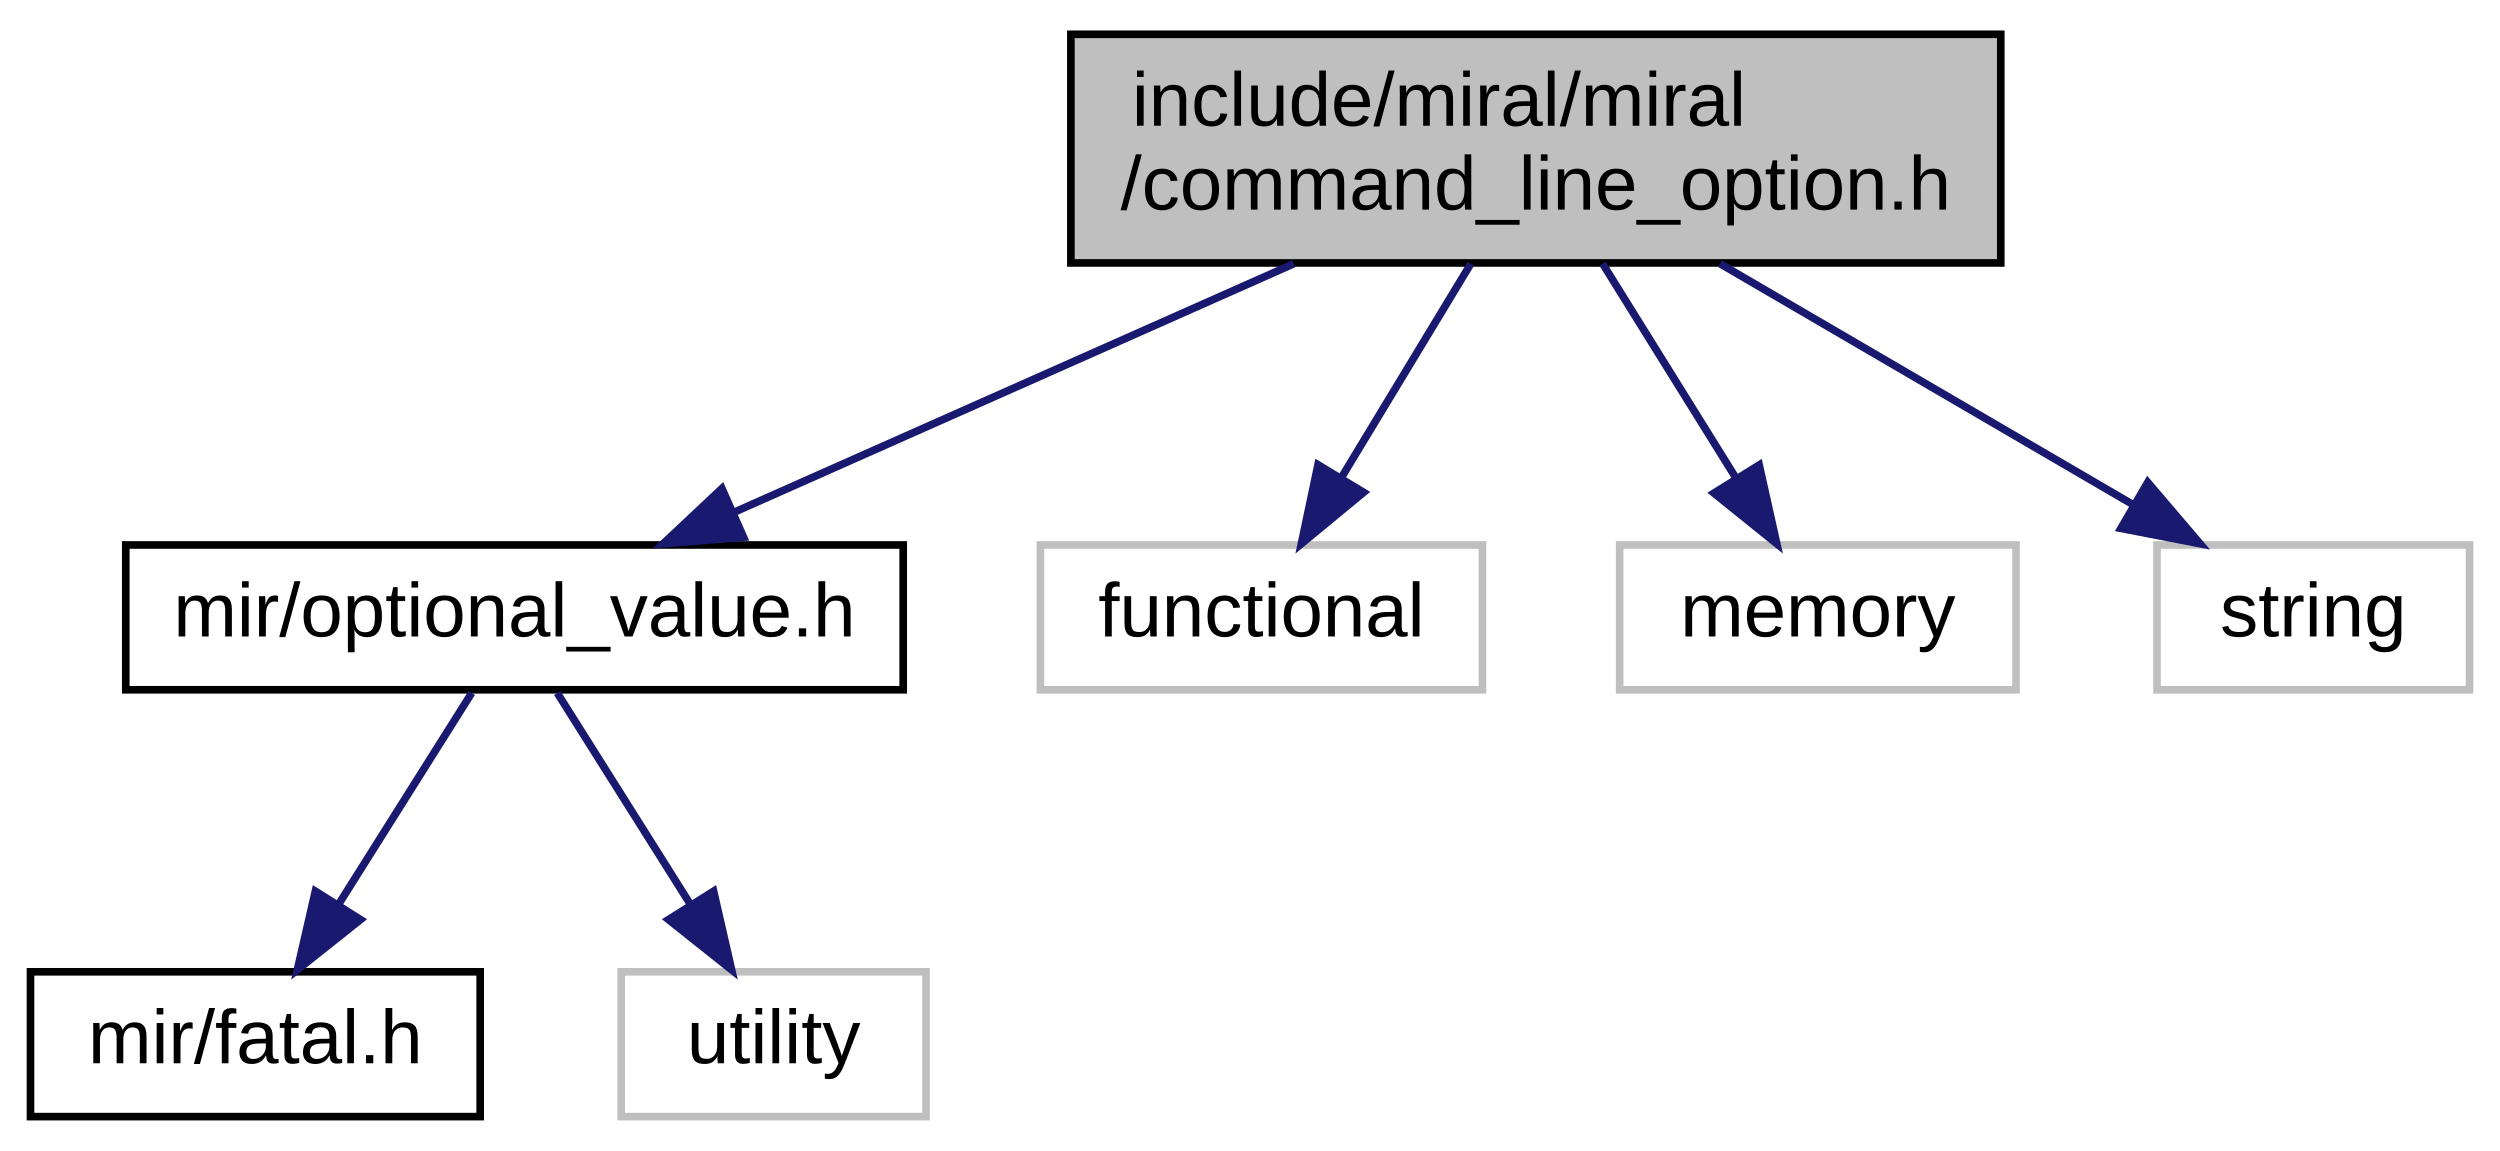
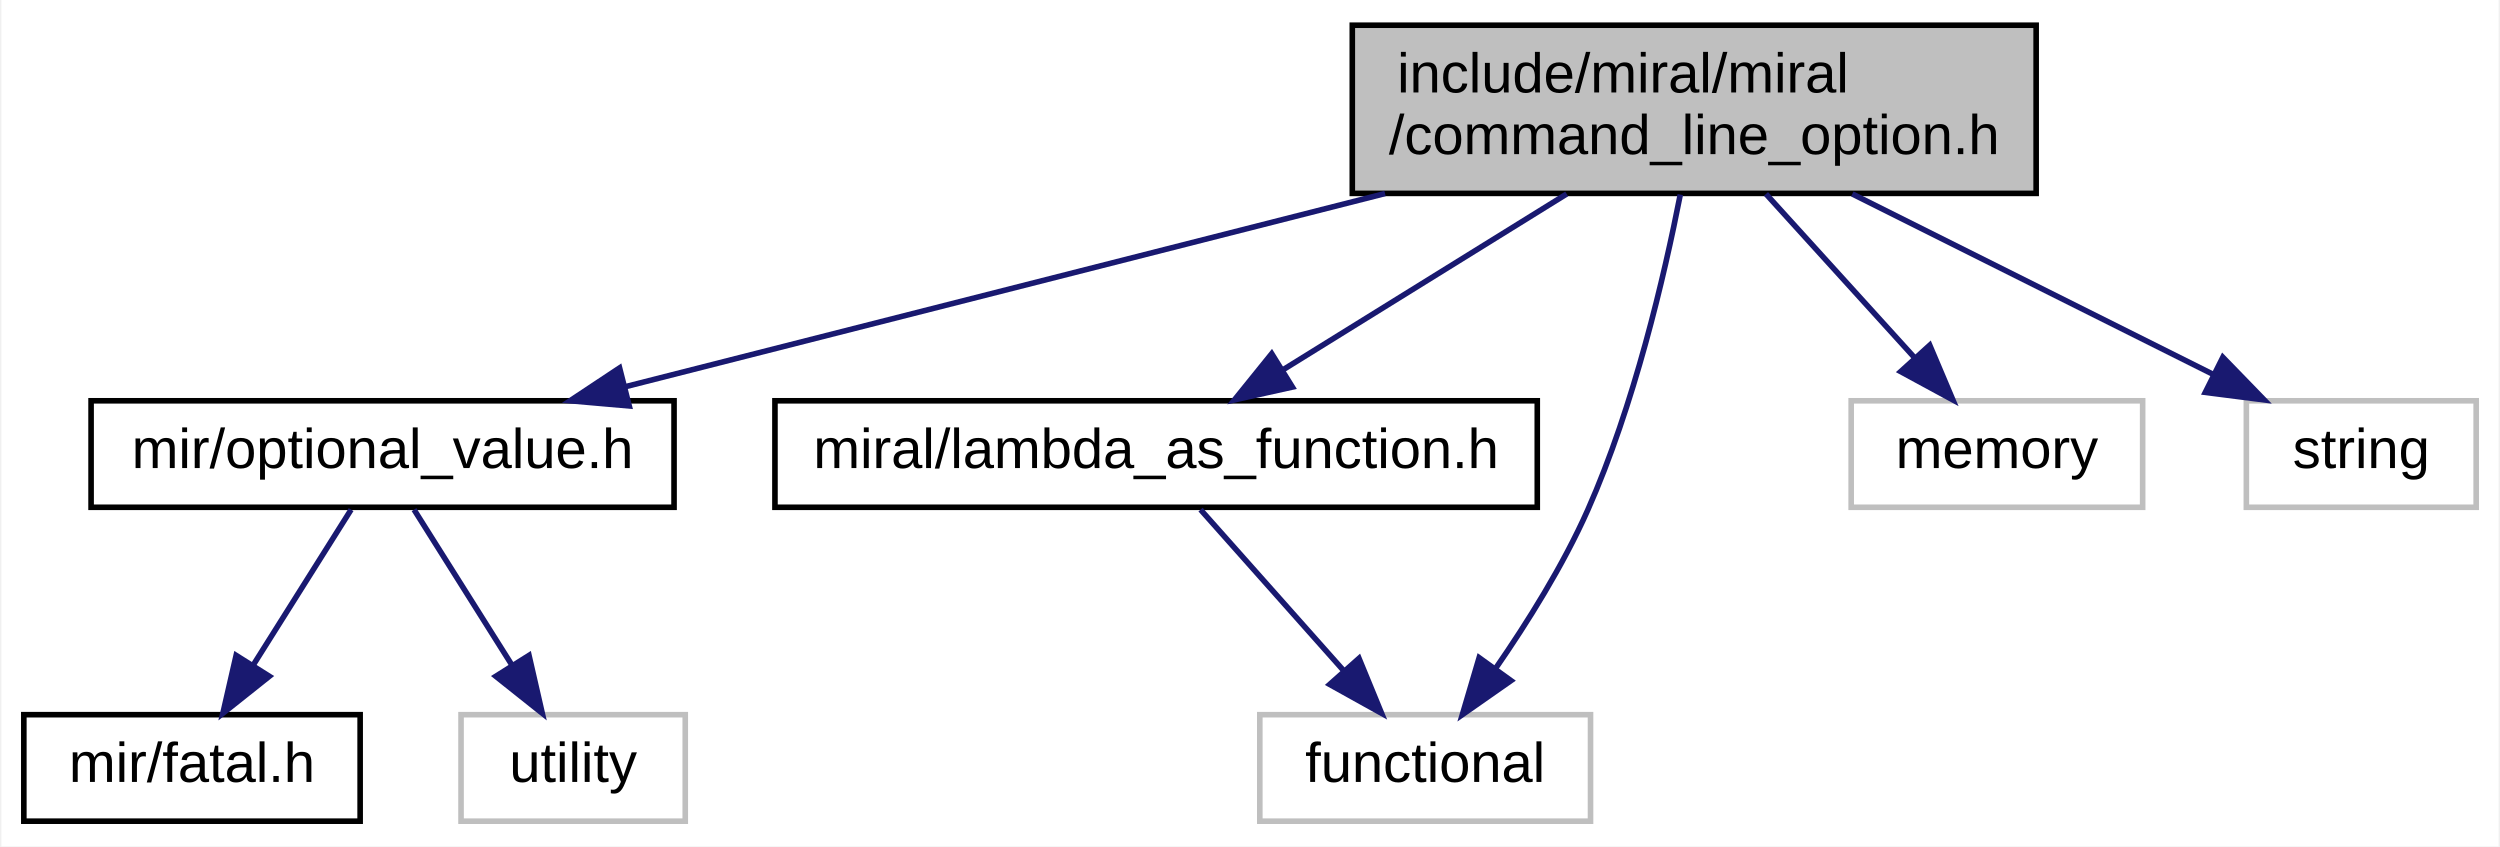
- <svg xmlns="http://www.w3.org/2000/svg" xmlns:xlink="http://www.w3.org/1999/xlink" width="328pt" height="151pt" viewBox="0.00 0.00 328.00 151.00">
+ <svg xmlns="http://www.w3.org/2000/svg" xmlns:xlink="http://www.w3.org/1999/xlink" width="446pt" height="151pt" viewBox="0.00 0.00 445.50 151.00">
  <g id="graph0" class="graph" transform="scale(1 1) rotate(0) translate(4 147)">
-     <polygon fill="white" stroke="none" points="-4,4 -4,-147 324,-147 324,4 -4,4" />
+     <polygon fill="white" stroke="none" points="-4,4 -4,-147 441.5,-147 441.5,4 -4,4" />
    <g id="node1" class="node">
-       <polygon fill="#bfbfbf" stroke="black" points="136.5,-112.5 136.5,-142.5 258.5,-142.5 258.5,-112.5 136.5,-112.5" />
-       <text text-anchor="start" x="144.5" y="-130.5" font-family="Arial" font-size="10.00">include/miral/miral</text>
-       <text text-anchor="middle" x="197.5" y="-119.5" font-family="Arial" font-size="10.00">/command_line_option.h</text>
+       <polygon fill="#bfbfbf" stroke="black" points="237,-112.5 237,-142.5 359,-142.5 359,-112.5 237,-112.5" />
+       <text text-anchor="start" x="245" y="-130.5" font-family="Arial" font-size="10.00">include/miral/miral</text>
+       <text text-anchor="middle" x="298" y="-119.5" font-family="Arial" font-size="10.00">/command_line_option.h</text>
    </g>
    <g id="node2" class="node">
      <g id="a_node2">
        <a xlink:href="optional__value_8h.html" target="_top" xlink:title="mir/optional_value.h">
-           <polygon fill="white" stroke="black" points="12.5,-56.5 12.5,-75.5 114.5,-75.5 114.5,-56.5 12.5,-56.5" />
-           <text text-anchor="middle" x="63.5" y="-63.5" font-family="Arial" font-size="10.00">mir/optional_value.h</text>
+           <polygon fill="white" stroke="black" points="12,-56.5 12,-75.5 116,-75.5 116,-56.5 12,-56.5" />
+           <text text-anchor="middle" x="64" y="-63.5" font-family="Arial" font-size="10.00">mir/optional_value.h</text>
        </a>
      </g>
    </g>
    <g id="edge1" class="edge">
-       <path fill="none" stroke="midnightblue" d="M165.744,-112.399C143.462,-102.505 113.909,-89.383 92.309,-79.792" />
-       <polygon fill="midnightblue" stroke="midnightblue" points="93.558,-76.517 82.998,-75.658 90.717,-82.915 93.558,-76.517" />
+       <path fill="none" stroke="midnightblue" d="M242.842,-112.475C201.414,-101.941 145.47,-87.716 107.252,-77.998" />
+       <polygon fill="midnightblue" stroke="midnightblue" points="108.008,-74.579 97.454,-75.506 106.283,-81.363 108.008,-74.579" />
    </g>
    <g id="node5" class="node">
-       <polygon fill="white" stroke="#bfbfbf" points="132.5,-56.5 132.5,-75.5 190.5,-75.5 190.5,-56.5 132.5,-56.5" />
-       <text text-anchor="middle" x="161.5" y="-63.5" font-family="Arial" font-size="10.00">functional</text>
+       <g id="a_node5">
+         <a xlink:href="lambda__as__function_8h.html" target="_top" xlink:title="miral/lambda_as_function.h">
+           <polygon fill="white" stroke="black" points="134,-56.5 134,-75.5 270,-75.5 270,-56.5 134,-56.5" />
+           <text text-anchor="middle" x="202" y="-63.5" font-family="Arial" font-size="10.00">miral/lambda_as_function.h</text>
+         </a>
+       </g>
    </g>
    <g id="edge4" class="edge">
-       <path fill="none" stroke="midnightblue" d="M188.969,-112.399C183.899,-104.021 177.429,-93.327 172.042,-84.423" />
-       <polygon fill="midnightblue" stroke="midnightblue" points="174.91,-82.402 166.738,-75.658 168.92,-86.025 174.91,-82.402" />
+       <path fill="none" stroke="midnightblue" d="M275.249,-112.399C260.005,-102.951 240.011,-90.559 224.764,-81.109" />
+       <polygon fill="midnightblue" stroke="midnightblue" points="226.313,-77.951 215.969,-75.658 222.625,-83.901 226.313,-77.951" />
    </g>
    <g id="node6" class="node">
-       <polygon fill="white" stroke="#bfbfbf" points="208.5,-56.5 208.5,-75.5 260.5,-75.5 260.5,-56.5 208.5,-56.5" />
-       <text text-anchor="middle" x="234.5" y="-63.5" font-family="Arial" font-size="10.00">memory</text>
+       <polygon fill="white" stroke="#bfbfbf" points="220.5,-0.5 220.5,-19.5 279.5,-19.5 279.5,-0.5 220.5,-0.5" />
+       <text text-anchor="middle" x="250" y="-7.5" font-family="Arial" font-size="10.00">functional</text>
    </g>
-     <g id="edge5" class="edge">
-       <path fill="none" stroke="midnightblue" d="M206.268,-112.399C211.479,-104.021 218.129,-93.327 223.666,-84.423" />
-       <polygon fill="midnightblue" stroke="midnightblue" points="226.808,-85.998 229.116,-75.658 220.863,-82.302 226.808,-85.998" />
+     <g id="edge6" class="edge">
+       <path fill="none" stroke="midnightblue" d="M295.514,-112.286C292.662,-97.728 287.282,-74.653 279,-56 274.615,-46.125 268.233,-35.939 262.571,-27.761" />
+       <polygon fill="midnightblue" stroke="midnightblue" points="265.312,-25.577 256.63,-19.504 259.63,-29.666 265.312,-25.577" />
    </g>
    <g id="node7" class="node">
-       <polygon fill="white" stroke="#bfbfbf" points="279,-56.5 279,-75.5 320,-75.5 320,-56.5 279,-56.5" />
-       <text text-anchor="middle" x="299.5" y="-63.5" font-family="Arial" font-size="10.00">string</text>
+       <polygon fill="white" stroke="#bfbfbf" points="326,-56.5 326,-75.5 378,-75.5 378,-56.5 326,-56.5" />
+       <text text-anchor="middle" x="352" y="-63.5" font-family="Arial" font-size="10.00">memory</text>
    </g>
-     <g id="edge6" class="edge">
-       <path fill="none" stroke="midnightblue" d="M221.673,-112.399C238.022,-102.862 259.515,-90.325 275.77,-80.842" />
-       <polygon fill="midnightblue" stroke="midnightblue" points="277.784,-83.72 284.658,-75.658 274.257,-77.673 277.784,-83.72" />
+     <g id="edge7" class="edge">
+       <path fill="none" stroke="midnightblue" d="M310.797,-112.399C318.725,-103.664 328.936,-92.413 337.21,-83.296" />
+       <polygon fill="midnightblue" stroke="midnightblue" points="340.014,-85.415 344.143,-75.658 334.83,-80.711 340.014,-85.415" />
+     </g>
+     <g id="node8" class="node">
+       <polygon fill="white" stroke="#bfbfbf" points="396.5,-56.5 396.5,-75.5 437.5,-75.5 437.5,-56.5 396.5,-56.5" />
+       <text text-anchor="middle" x="417" y="-63.5" font-family="Arial" font-size="10.00">string</text>
+     </g>
+     <g id="edge8" class="edge">
+       <path fill="none" stroke="midnightblue" d="M326.201,-112.399C345.722,-102.639 371.525,-89.737 390.635,-80.183" />
+       <polygon fill="midnightblue" stroke="midnightblue" points="392.305,-83.26 399.684,-75.658 389.175,-76.999 392.305,-83.26" />
    </g>
    <g id="node3" class="node">
      <g id="a_node3">
        <a xlink:href="fatal_8h.html" target="_top" xlink:title="mir/fatal.h">
-           <polygon fill="white" stroke="black" points="0,-0.5 0,-19.5 59,-19.5 59,-0.5 0,-0.5" />
-           <text text-anchor="middle" x="29.5" y="-7.5" font-family="Arial" font-size="10.00">mir/fatal.h</text>
+           <polygon fill="white" stroke="black" points="0,-0.5 0,-19.5 60,-19.5 60,-0.5 0,-0.5" />
+           <text text-anchor="middle" x="30" y="-7.5" font-family="Arial" font-size="10.00">mir/fatal.h</text>
        </a>
      </g>
    </g>
    <g id="edge2" class="edge">
-       <path fill="none" stroke="midnightblue" d="M57.886,-56.083C53.133,-48.534 46.182,-37.495 40.348,-28.23" />
-       <polygon fill="midnightblue" stroke="midnightblue" points="43.3,-26.349 35.01,-19.751 37.376,-30.078 43.3,-26.349" />
+       <path fill="none" stroke="midnightblue" d="M58.386,-56.083C53.633,-48.534 46.682,-37.495 40.848,-28.23" />
+       <polygon fill="midnightblue" stroke="midnightblue" points="43.8,-26.349 35.51,-19.751 37.876,-30.078 43.8,-26.349" />
    </g>
    <g id="node4" class="node">
-       <polygon fill="white" stroke="#bfbfbf" points="77.5,-0.5 77.5,-19.5 117.5,-19.5 117.5,-0.5 77.5,-0.5" />
-       <text text-anchor="middle" x="97.5" y="-7.5" font-family="Arial" font-size="10.00">utility</text>
+       <polygon fill="white" stroke="#bfbfbf" points="78,-0.5 78,-19.5 118,-19.5 118,-0.5 78,-0.5" />
+       <text text-anchor="middle" x="98" y="-7.5" font-family="Arial" font-size="10.00">utility</text>
    </g>
    <g id="edge3" class="edge">
-       <path fill="none" stroke="midnightblue" d="M69.114,-56.083C73.867,-48.534 80.818,-37.495 86.652,-28.23" />
-       <polygon fill="midnightblue" stroke="midnightblue" points="89.624,-30.078 91.99,-19.751 83.7,-26.349 89.624,-30.078" />
+       <path fill="none" stroke="midnightblue" d="M69.614,-56.083C74.367,-48.534 81.318,-37.495 87.152,-28.23" />
+       <polygon fill="midnightblue" stroke="midnightblue" points="90.124,-30.078 92.49,-19.751 84.2,-26.349 90.124,-30.078" />
+     </g>
+     <g id="edge5" class="edge">
+       <path fill="none" stroke="midnightblue" d="M209.926,-56.083C216.846,-48.298 227.065,-36.801 235.452,-27.366" />
+       <polygon fill="midnightblue" stroke="midnightblue" points="238.194,-29.55 242.221,-19.751 232.962,-24.9 238.194,-29.55" />
    </g>
  </g>
</svg>
